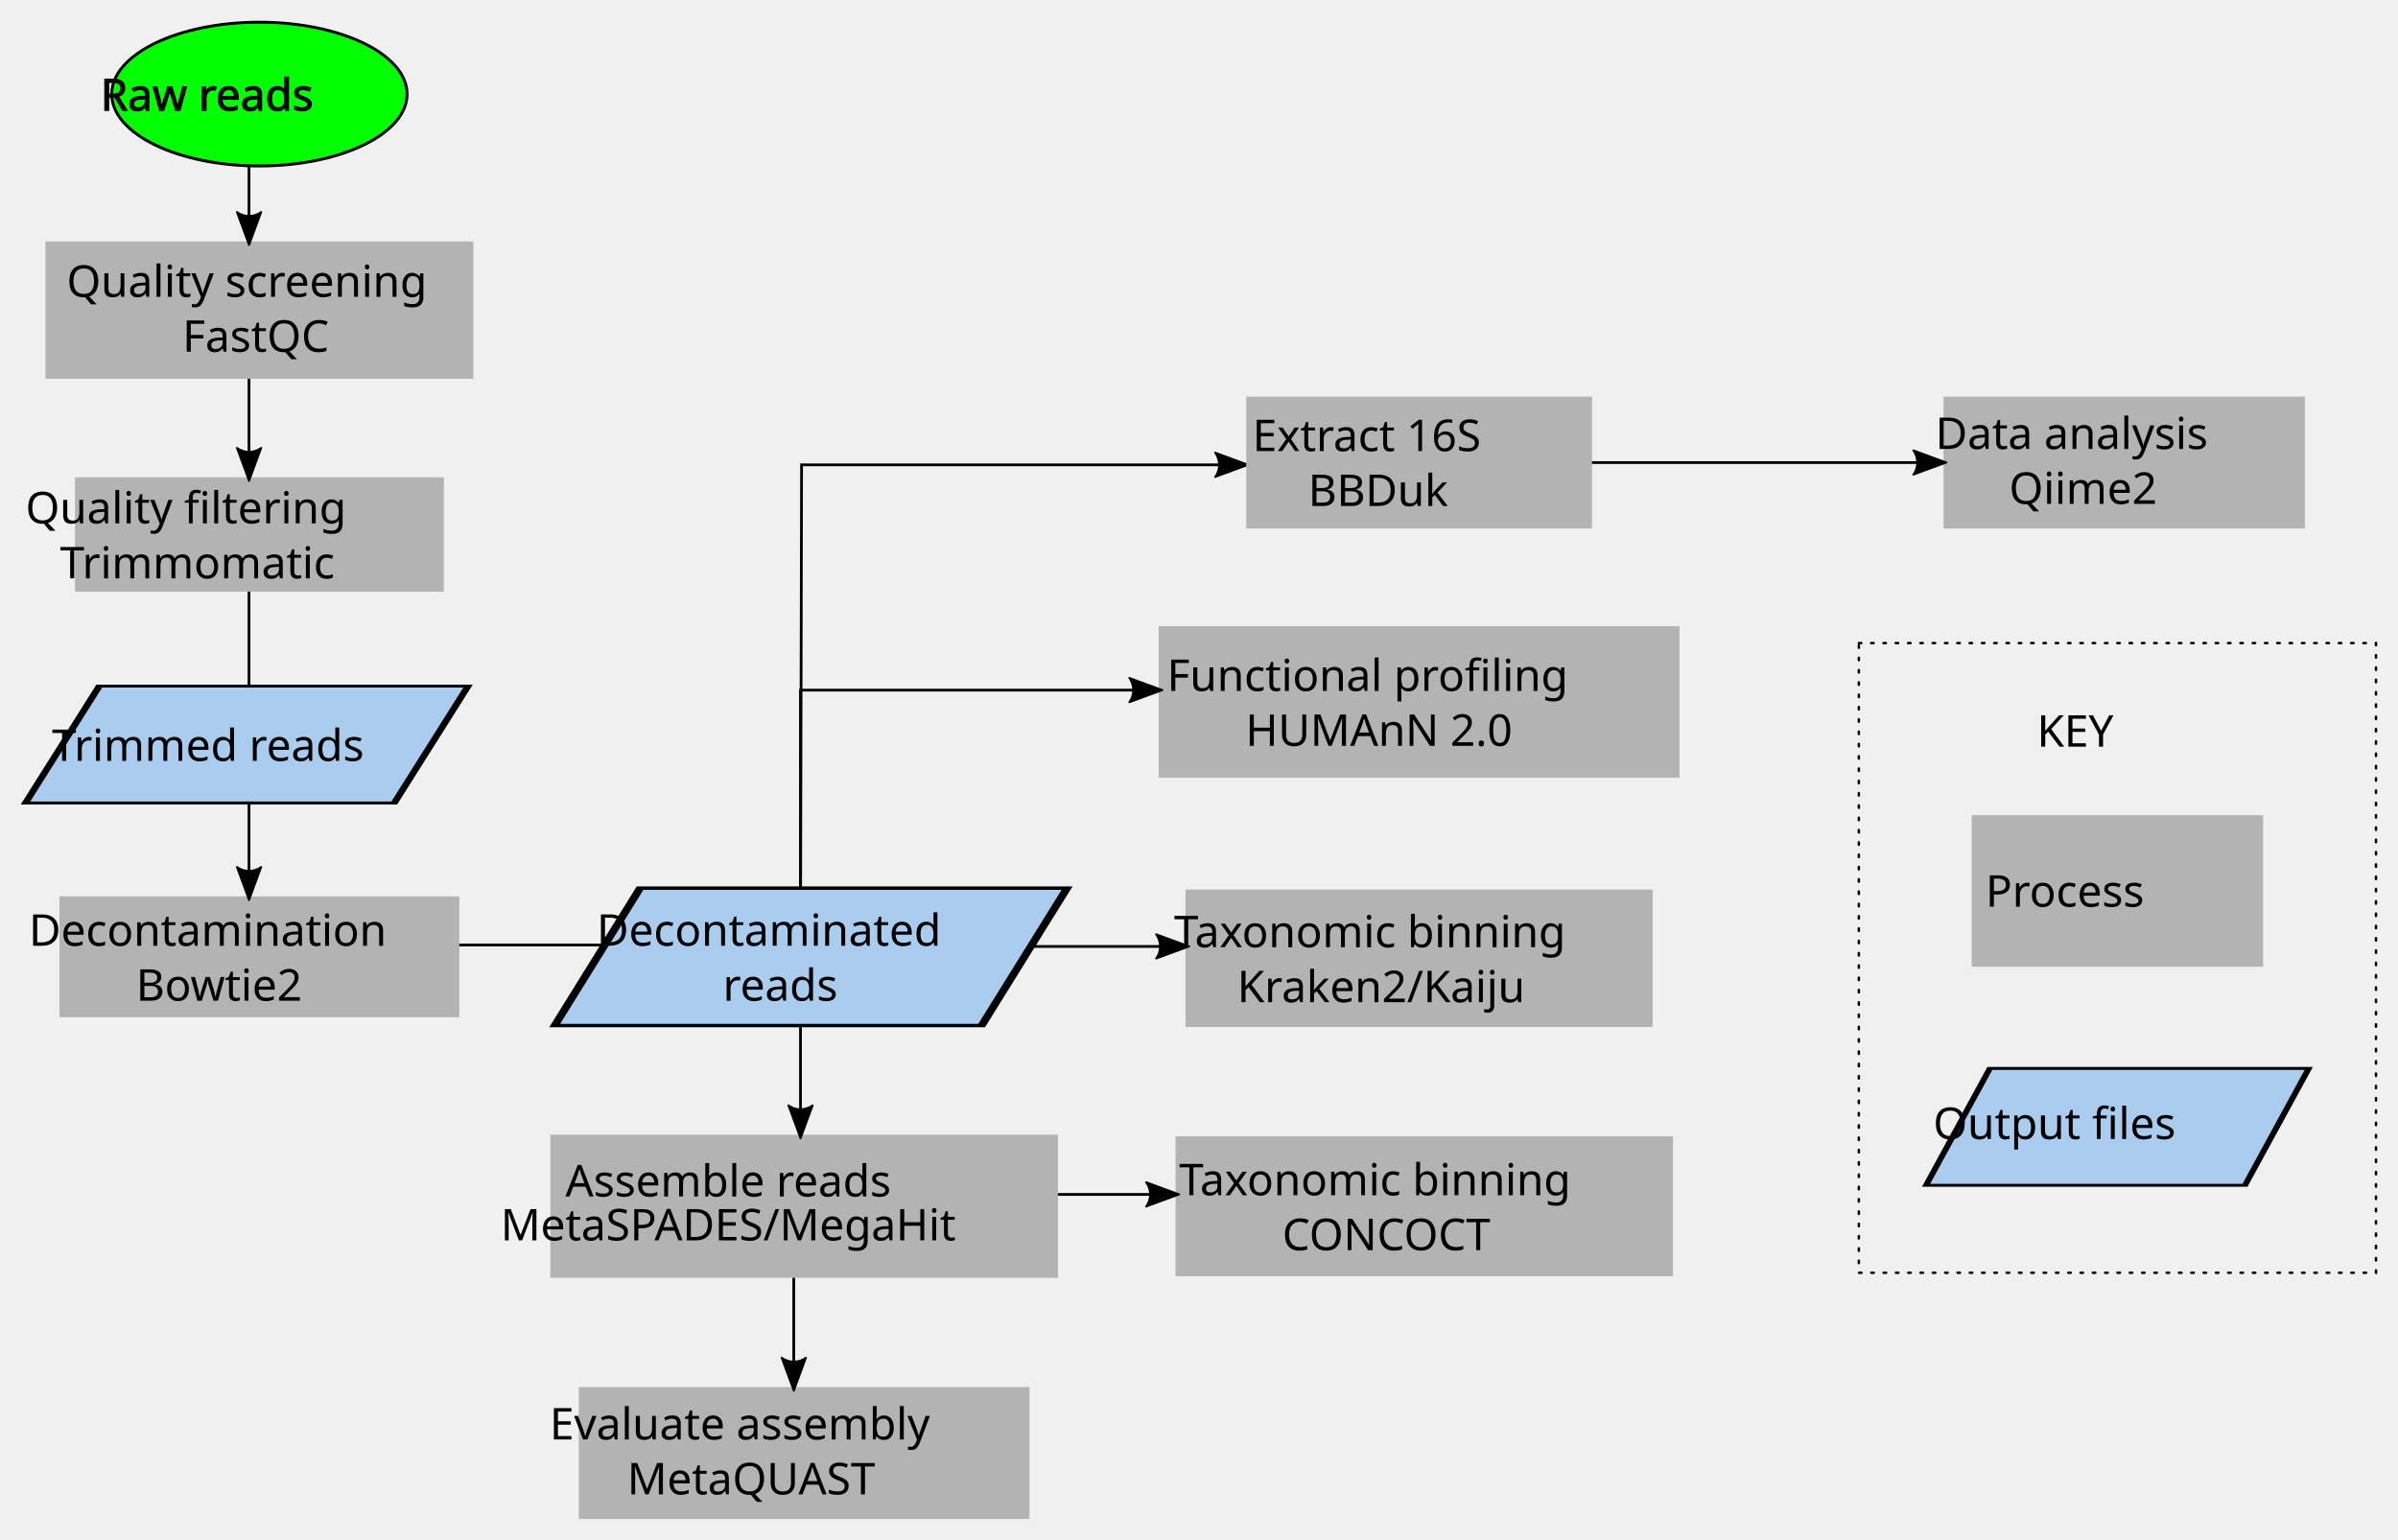
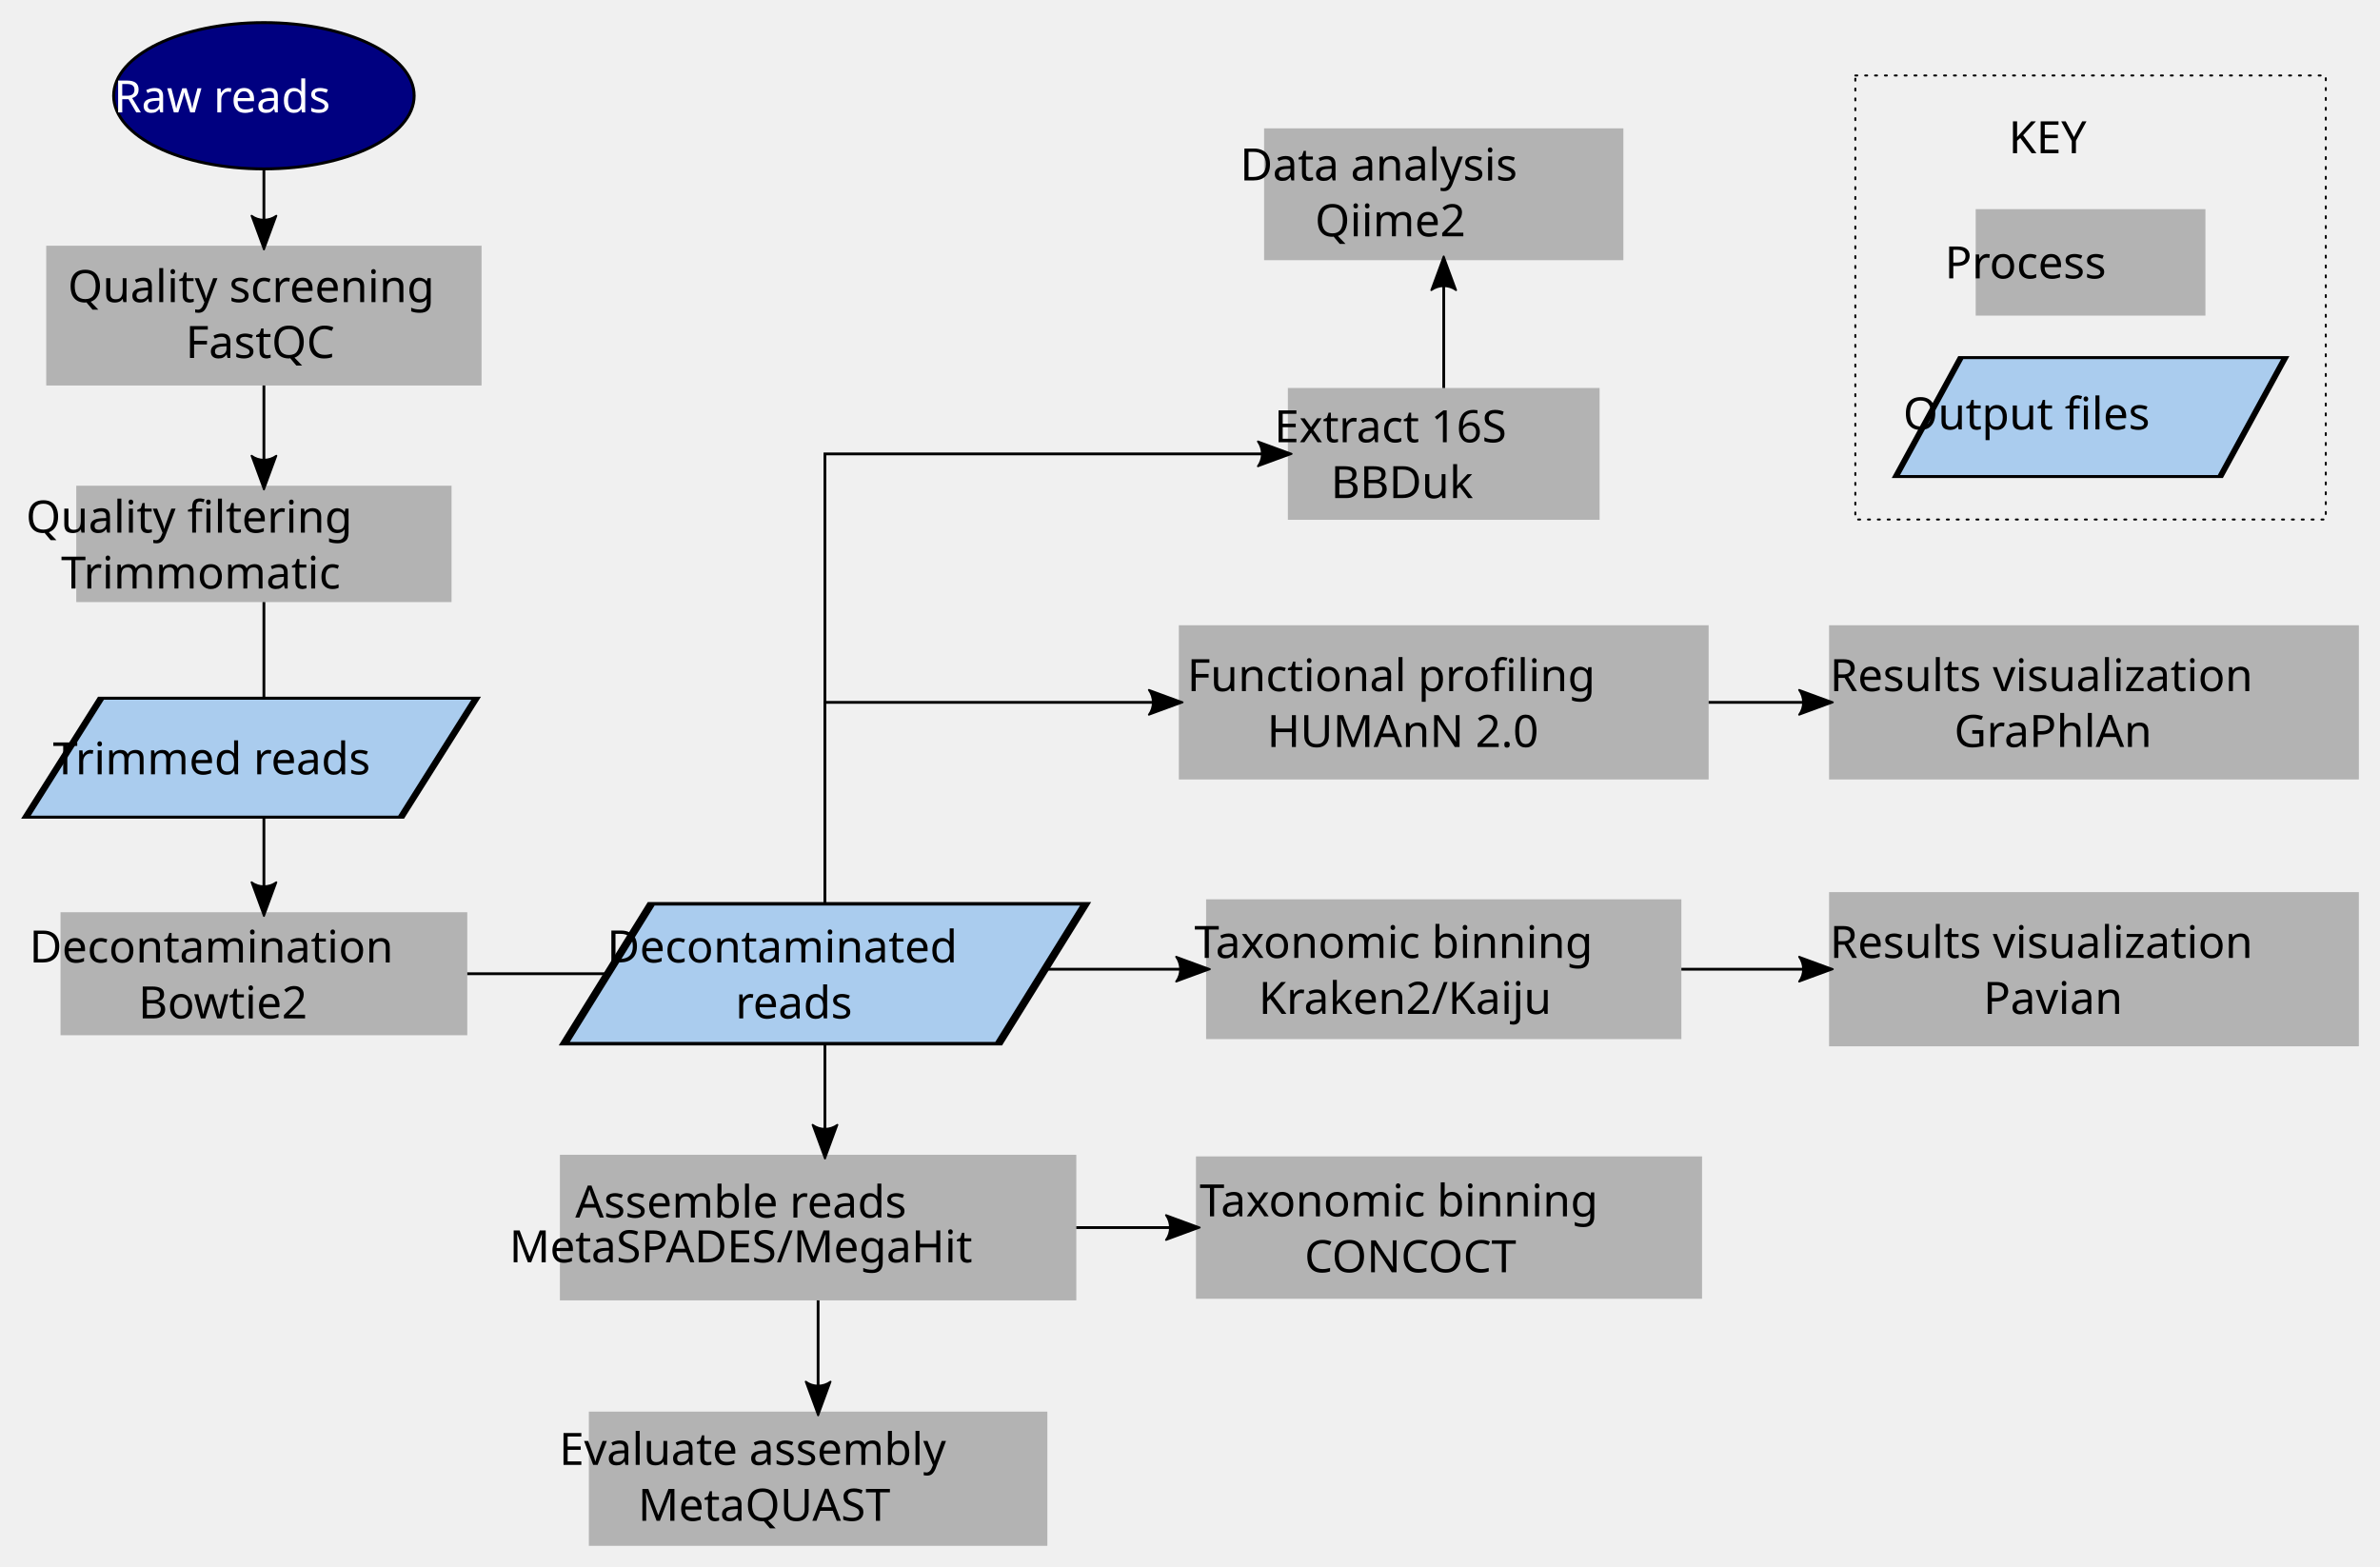
- <svg xmlns="http://www.w3.org/2000/svg" xmlns:xlink="http://www.w3.org/1999/xlink" width="230.884mm" height="148.295mm" viewBox="0 0 230.884 148.295" version="1.1" id="svg8">
+ <svg xmlns="http://www.w3.org/2000/svg" xmlns:xlink="http://www.w3.org/1999/xlink" width="225.243mm" height="148.295mm" viewBox="0 0 225.243 148.295" version="1.1" id="svg8">
  <defs id="defs2">
+     <marker style="overflow:visible" id="marker1193" refX="0" refY="0" orient="auto">
+       <path transform="matrix(-1.1,0,0,-1.1,-1.1,0)" d="M 8.719,4.034 -2.207,0.016 8.719,-4.002 c -1.745,2.372 -1.735,5.617 -6e-7,8.035 z" style="fill:#000000;fill-opacity:1;fill-rule:evenodd;stroke:#000000;stroke-width:0.625;stroke-linejoin:round;stroke-opacity:1" id="path1191" />
+     </marker>
+     <marker orient="auto" refY="0" refX="0" id="marker2127" style="overflow:visible">
+       <path id="path2125" style="fill:#000000;fill-opacity:1;fill-rule:evenodd;stroke:#000000;stroke-width:0.625;stroke-linejoin:round;stroke-opacity:1" d="M 8.719,4.034 -2.207,0.016 8.719,-4.002 c -1.745,2.372 -1.735,5.617 -6e-7,8.035 z" transform="matrix(-1.1,0,0,-1.1,-1.1,0)" />
+     </marker>
+     <marker style="overflow:visible" id="marker1750" refX="0" refY="0" orient="auto">
+       <path transform="matrix(-1.1,0,0,-1.1,-1.1,0)" d="M 8.719,4.034 -2.207,0.016 8.719,-4.002 c -1.745,2.372 -1.735,5.617 -6e-7,8.035 z" style="fill:#000000;fill-opacity:1;fill-rule:evenodd;stroke:#000000;stroke-width:0.625;stroke-linejoin:round;stroke-opacity:1" id="path1748" />
+     </marker>
    <marker orient="auto" refY="0" refX="0" id="marker1870" style="overflow:visible">
      <path id="path1868" style="fill:#000000;fill-opacity:1;fill-rule:evenodd;stroke:#000000;stroke-width:0.625;stroke-linejoin:round;stroke-opacity:1" d="M 8.719,4.034 -2.207,0.016 8.719,-4.002 c -1.745,2.372 -1.735,5.617 -6e-7,8.035 z" transform="matrix(-1.1,0,0,-1.1,-1.1,0)" />
-     </marker>
-     <marker style="overflow:visible" id="marker1408" refX="0" refY="0" orient="auto">
-       <path transform="matrix(-1.1,0,0,-1.1,-1.1,0)" d="M 8.719,4.034 -2.207,0.016 8.719,-4.002 c -1.745,2.372 -1.735,5.617 -6e-7,8.035 z" style="fill:#000000;fill-opacity:1;fill-rule:evenodd;stroke:#000000;stroke-width:0.625;stroke-linejoin:round;stroke-opacity:1" id="path1406" />
    </marker>
    <marker orient="auto" refY="0" refX="0" id="marker10839" style="overflow:visible">
      <path id="path10837" style="fill:#000000;fill-opacity:1;fill-rule:evenodd;stroke:#000000;stroke-width:0.625;stroke-linejoin:round;stroke-opacity:1" d="M 8.719,4.034 -2.207,0.016 8.719,-4.002 c -1.745,2.372 -1.735,5.617 -6e-7,8.035 z" transform="matrix(-1.1,0,0,-1.1,-1.1,0)" />
    </marker>
    <marker style="overflow:visible" id="marker10695" refX="0" refY="0" orient="auto">
      <path transform="matrix(-1.1,0,0,-1.1,-1.1,0)" d="M 8.719,4.034 -2.207,0.016 8.719,-4.002 c -1.745,2.372 -1.735,5.617 -6e-7,8.035 z" style="fill:#000000;fill-opacity:1;fill-rule:evenodd;stroke:#000000;stroke-width:0.625;stroke-linejoin:round;stroke-opacity:1" id="path10693" />
    </marker>
    <marker orient="auto" refY="0" refX="0" id="marker10577" style="overflow:visible">
      <path id="path10575" style="fill:#000000;fill-opacity:1;fill-rule:evenodd;stroke:#000000;stroke-width:0.625;stroke-linejoin:round;stroke-opacity:1" d="M 8.719,4.034 -2.207,0.016 8.719,-4.002 c -1.745,2.372 -1.735,5.617 -6e-7,8.035 z" transform="matrix(-1.1,0,0,-1.1,-1.1,0)" />
    </marker>
    <marker style="overflow:visible" id="marker10465" refX="0" refY="0" orient="auto">
      <path transform="matrix(-1.1,0,0,-1.1,-1.1,0)" d="M 8.719,4.034 -2.207,0.016 8.719,-4.002 c -1.745,2.372 -1.735,5.617 -6e-7,8.035 z" style="fill:#000000;fill-opacity:1;fill-rule:evenodd;stroke:#000000;stroke-width:0.625;stroke-linejoin:round;stroke-opacity:1" id="path10463" />
    </marker>
    <marker orient="auto" refY="0" refX="0" id="marker10359" style="overflow:visible">
      <path id="path10357" style="fill:#000000;fill-opacity:1;fill-rule:evenodd;stroke:#000000;stroke-width:0.625;stroke-linejoin:round;stroke-opacity:1" d="M 8.719,4.034 -2.207,0.016 8.719,-4.002 c -1.745,2.372 -1.735,5.617 -6e-7,8.035 z" transform="matrix(-1.1,0,0,-1.1,-1.1,0)" />
    </marker>
    <marker style="overflow:visible" id="marker10259" refX="0" refY="0" orient="auto">
      <path transform="matrix(-1.1,0,0,-1.1,-1.1,0)" d="M 8.719,4.034 -2.207,0.016 8.719,-4.002 c -1.745,2.372 -1.735,5.617 -6e-7,8.035 z" style="fill:#000000;fill-opacity:1;fill-rule:evenodd;stroke:#000000;stroke-width:0.625;stroke-linejoin:round;stroke-opacity:1" id="path10257" />
    </marker>
    <marker orient="auto" refY="0" refX="0" id="marker10165" style="overflow:visible">
      <path id="path10163" style="fill:#000000;fill-opacity:1;fill-rule:evenodd;stroke:#000000;stroke-width:0.625;stroke-linejoin:round;stroke-opacity:1" d="M 8.719,4.034 -2.207,0.016 8.719,-4.002 c -1.745,2.372 -1.735,5.617 -6e-7,8.035 z" transform="matrix(-1.1,0,0,-1.1,-1.1,0)" />
    </marker>
    <marker style="overflow:visible" id="marker10071" refX="0" refY="0" orient="auto">
      <path transform="matrix(-1.1,0,0,-1.1,-1.1,0)" d="M 8.719,4.034 -2.207,0.016 8.719,-4.002 c -1.745,2.372 -1.735,5.617 -6e-7,8.035 z" style="fill:#000000;fill-opacity:1;fill-rule:evenodd;stroke:#000000;stroke-width:0.625;stroke-linejoin:round;stroke-opacity:1" id="path10069" />
    </marker>
    <marker orient="auto" refY="0" refX="0" id="marker9989" style="overflow:visible">
      <path id="path9987" style="fill:#000000;fill-opacity:1;fill-rule:evenodd;stroke:#000000;stroke-width:0.625;stroke-linejoin:round;stroke-opacity:1" d="M 8.719,4.034 -2.207,0.016 8.719,-4.002 c -1.745,2.372 -1.735,5.617 -6e-7,8.035 z" transform="matrix(-1.1,0,0,-1.1,-1.1,0)" />
    </marker>
    <marker style="overflow:visible" id="marker1319" refX="0" refY="0" orient="auto">
      <path transform="matrix(-1.1,0,0,-1.1,-1.1,0)" d="M 8.719,4.034 -2.207,0.016 8.719,-4.002 c -1.745,2.372 -1.735,5.617 -6e-7,8.035 z" style="fill:#000000;fill-opacity:1;fill-rule:evenodd;stroke:#000000;stroke-width:0.625;stroke-linejoin:round;stroke-opacity:1" id="path1317" />
    </marker>
    <marker orient="auto" refY="0" refX="0" id="marker6925" style="overflow:visible">
      <path id="path6923" style="fill:#000000;fill-opacity:1;fill-rule:evenodd;stroke:#000000;stroke-width:0.625;stroke-linejoin:round;stroke-opacity:1" d="M 8.719,4.034 -2.207,0.016 8.719,-4.002 c -1.745,2.372 -1.735,5.617 -6e-7,8.035 z" transform="matrix(-1.1,0,0,-1.1,-1.1,0)" />
    </marker>
    <marker orient="auto" refY="0" refX="0" id="Arrow2Mend" style="overflow:visible">
      <path id="path2288" style="fill:#000000;fill-opacity:1;fill-rule:evenodd;stroke:#000000;stroke-width:0.625;stroke-linejoin:round;stroke-opacity:1" d="M 8.719,4.034 -2.207,0.016 8.719,-4.002 c -1.745,2.372 -1.735,5.617 -6e-7,8.035 z" transform="scale(-0.6)" />
    </marker>
    <marker orient="auto" refY="0" refX="0" id="Arrow1Lend" style="overflow:visible">
      <path id="path2264" d="M 0,0 5,-5 -12.5,0 5,5 Z" style="fill:#000000;fill-opacity:1;fill-rule:evenodd;stroke:#000000;stroke-width:1pt;stroke-opacity:1" transform="matrix(-0.8,0,0,-0.8,-10,0)" />
    </marker>
    <marker orient="auto" refY="0" refX="0" id="Arrow2Mend-3" style="overflow:visible">
      <path id="path2288-6" style="fill:#000000;fill-opacity:1;fill-rule:evenodd;stroke:#000000;stroke-width:0.625;stroke-linejoin:round;stroke-opacity:1" d="M 8.719,4.034 -2.207,0.016 8.719,-4.002 c -1.745,2.372 -1.735,5.617 -6e-7,8.035 z" transform="scale(-0.6)" />
    </marker>
    <marker orient="auto" refY="0" refX="0" id="Arrow2Mend-3-5" style="overflow:visible">
      <path id="path2288-6-3" style="fill:#000000;fill-opacity:1;fill-rule:evenodd;stroke:#000000;stroke-width:0.625;stroke-linejoin:round;stroke-opacity:1" d="M 8.719,4.034 -2.207,0.016 8.719,-4.002 c -1.745,2.372 -1.735,5.617 -6e-7,8.035 z" transform="scale(-0.6)" />
    </marker>
    <marker orient="auto" refY="0" refX="0" id="Arrow2Mend-3-5-6" style="overflow:visible">
      <path id="path2288-6-3-2" style="fill:#000000;fill-opacity:1;fill-rule:evenodd;stroke:#000000;stroke-width:0.625;stroke-linejoin:round;stroke-opacity:1" d="M 8.719,4.034 -2.207,0.016 8.719,-4.002 c -1.745,2.372 -1.735,5.617 -6e-7,8.035 z" transform="scale(-0.6)" />
    </marker>
    <marker orient="auto" refY="0" refX="0" id="Arrow2Mend-3-5-6-3" style="overflow:visible">
      <path id="path2288-6-3-2-6" style="fill:#000000;fill-opacity:1;fill-rule:evenodd;stroke:#000000;stroke-width:0.625;stroke-linejoin:round;stroke-opacity:1" d="M 8.719,4.034 -2.207,0.016 8.719,-4.002 c -1.745,2.372 -1.735,5.617 -6e-7,8.035 z" transform="scale(-0.6)" />
    </marker>
    <marker orient="auto" refY="0" refX="0" id="Arrow2Mend-3-5-6-3-3" style="overflow:visible">
      <path id="path2288-6-3-2-6-6" style="fill:#000000;fill-opacity:1;fill-rule:evenodd;stroke:#000000;stroke-width:0.625;stroke-linejoin:round;stroke-opacity:1" d="M 8.719,4.034 -2.207,0.016 8.719,-4.002 c -1.745,2.372 -1.735,5.617 -6e-7,8.035 z" transform="scale(-0.6)" />
    </marker>
    <symbol id="Process">
      <rect x="15" y="35" width="120" height="80" style="stroke-width:2" id="rect3399" />
    </symbol>
    <symbol id="InputOutput">
      <path d="m 35,35 h 100 l -20,80 H 15 Z" style="stroke-width:2" id="path8054" />
    </symbol>
  </defs>
  <g id="layer1" transform="translate(-80.02457,-81.60997)">
    <g id="g5853" transform="translate(80.23625,80.09994)">
      <g transform="translate(-1.058333,-0.4356223)" id="g4036">
        <g id="g1105" transform="translate(1.322917,8.466666)">
          <rect y="39.447" x="6.741" height="11.012" width="35.517" id="rect38" style="fill:#b3b3b3;fill-opacity:1;stroke-width:0.102" />
          <text xml:space="preserve" style="font-style:normal;font-variant:normal;font-weight:normal;font-stretch:normal;font-size:4.233px;line-height:1.25;font-family:sans-serif;-inkscape-font-specification:'sans-serif, Normal';font-variant-ligatures:normal;font-variant-caps:normal;font-variant-numeric:normal;font-feature-settings:normal;text-align:center;letter-spacing:0px;word-spacing:0px;writing-mode:lr-tb;text-anchor:middle;fill:#000000;fill-opacity:1;stroke:none;stroke-width:0.088" x="24.573" y="43.885" id="text106">
            <tspan y="43.885" x="24.573" id="tspan1097">Quality filtering</tspan>
            <tspan y="49.177" x="24.573" id="tspan1099">Trimmomatic</tspan>
          </text>
        </g>
      </g>
    </g>
    <g id="g4044" transform="translate(80.62054,85.67551)">
      <g id="g5843">
        <rect style="fill:#b3b3b3;fill-opacity:1;stroke-width:0.216" id="rect1423" width="41.199" height="13.229" x="3.78" y="19.188" />
        <text id="text94" y="24.52" x="-18.078" style="font-style:normal;font-weight:normal;font-size:4.233px;line-height:1.25;font-family:sans-serif;text-align:start;letter-spacing:0px;word-spacing:0px;text-anchor:start;fill:#000000;fill-opacity:1;stroke:none;stroke-width:0.265" xml:space="preserve">
          <tspan style="text-align:start;text-anchor:start;stroke-width:0.265" id="tspan88" y="24.52" x="5.821">
            <tspan style="text-align:start;text-anchor:start;stroke-width:0.265" id="tspan84" y="24.52" x="5.821">Quality screening</tspan>
            <tspan style="text-align:start;text-anchor:start;stroke-width:0.265" id="tspan86" y="24.52" x="42.937" dx="0" />
          </tspan>
          <tspan style="text-align:start;text-anchor:start;stroke-width:0.265" id="tspan92" y="29.812" x="16.975">
            <tspan style="text-align:start;text-anchor:start;stroke-width:0.265" id="tspan90" y="29.812" x="16.975">FastQC</tspan>
          </tspan>
        </text>
      </g>
    </g>
    <g id="g5886" transform="translate(133.0254,97.38984)">
      <g transform="translate(-6.312202,9.638394)" id="g4343">
        <text transform="scale(1.218956,0.8203745)" id="text136" y="115.133" x="35.781" style="font-style:normal;font-weight:normal;font-size:3.473px;line-height:1.25;font-family:sans-serif;text-align:start;letter-spacing:0px;word-spacing:0px;text-anchor:start;fill:#000000;fill-opacity:1;stroke:none;stroke-width:0.217" xml:space="preserve">
          <tspan id="tspan93" style="text-align:start;text-anchor:start;stroke-width:0.217" y="118.206" x="35.781" />
          <tspan style="text-align:start;text-anchor:start;stroke-width:0.217" id="tspan134" y="122.547" x="35.781" />
        </text>
        <flowRoot style="font-style:normal;font-weight:normal;font-size:13.333px;line-height:1.25;font-family:sans-serif;letter-spacing:0px;word-spacing:0px;fill:#000000;fill-opacity:1;stroke:none" id="flowRoot98" xml:space="preserve">
          <flowRegion style="font-size:13.333px" id="flowRegion100">
            <rect style="font-size:13.333px" y="378.948" x="2.571" height="63.571" width="170.714" id="rect102" />
          </flowRegion>
          <flowPara id="flowPara104" />
        </flowRoot>
        <flowRoot style="font-style:normal;font-weight:normal;font-size:13.333px;line-height:1.25;font-family:sans-serif;letter-spacing:0px;word-spacing:0px;fill:#000000;fill-opacity:1;stroke:none" id="flowRoot106" xml:space="preserve">
          <flowRegion style="font-size:13.333px" id="flowRegion108">
            <rect style="font-size:13.333px" y="378.948" x="2.571" height="63.571" width="170.714" id="rect110" />
          </flowRegion>
          <flowPara id="flowPara112" />
        </flowRoot>
        <g id="g134">
          <rect y="83.871" x="6.3" height="13.777" width="48.872" id="rect4322" style="fill:#b3b3b3;fill-opacity:1;stroke-width:0.373;stroke-miterlimit:4;stroke-dasharray:none;stroke-dashoffset:0" />
          <text xml:space="preserve" style="font-style:normal;font-variant:normal;font-weight:normal;font-stretch:normal;font-size:4.233px;line-height:0.5;font-family:sans-serif;-inkscape-font-specification:'sans-serif, Normal';font-variant-ligatures:normal;font-variant-caps:normal;font-variant-numeric:normal;font-feature-settings:normal;text-align:center;letter-spacing:0px;word-spacing:0px;writing-mode:lr-tb;text-anchor:middle;fill:#000000;fill-opacity:1;stroke:none;stroke-width:0.265" x="30.58" y="89.811" id="text162">
            <tspan y="89.811" x="30.58" id="tspan117">Assemble reads</tspan>
            <tspan y="91.928" x="30.58" id="tspan119" />
            <tspan y="94.044" x="30.58" id="tspan121">MetaSPADES/MegaHit</tspan>
            <tspan y="96.161" x="30.58" id="tspan123" />
            <tspan y="98.278" x="30.58" id="tspan125" />
          </text>
        </g>
      </g>
    </g>
    <flowRoot xml:space="preserve" id="flowRoot56" style="font-style:normal;font-weight:normal;font-size:40px;line-height:1.25;font-family:sans-serif;letter-spacing:0px;word-spacing:0px;fill:#000000;fill-opacity:1;stroke:none" transform="scale(0.2645833)">
      <flowRegion id="flowRegion58">
        <rect id="rect60" width="186.676" height="42.426" x="268.701" y="212.473" />
      </flowRegion>
      <flowPara id="flowPara62">deBLUR</flowPara>
    </flowRoot>
    <flowRoot xml:space="preserve" id="flowRoot7115" style="font-style:normal;font-variant:normal;font-weight:normal;font-stretch:normal;font-size:13.333px;line-height:1.25;font-family:sans-serif;-inkscape-font-specification:'sans-serif, Normal';font-variant-ligatures:normal;font-variant-caps:normal;font-variant-numeric:normal;font-feature-settings:normal;text-align:center;letter-spacing:0px;word-spacing:0px;writing-mode:lr-tb;text-anchor:middle;fill:#000000;fill-opacity:1;stroke:none" transform="scale(0.2645833)">
      <flowRegion id="flowRegion7117" style="font-style:normal;font-variant:normal;font-weight:normal;font-stretch:normal;font-size:13.333px;font-family:sans-serif;-inkscape-font-specification:'sans-serif, Normal';font-variant-ligatures:normal;font-variant-caps:normal;font-variant-numeric:normal;font-feature-settings:normal;text-align:center;writing-mode:lr-tb;text-anchor:middle">
        <rect id="rect7119" width="217" height="62" x="304" y="489.52" style="font-style:normal;font-variant:normal;font-weight:normal;font-stretch:normal;font-size:13.333px;font-family:sans-serif;-inkscape-font-specification:'sans-serif, Normal';font-variant-ligatures:normal;font-variant-caps:normal;font-variant-numeric:normal;font-feature-settings:normal;text-align:center;writing-mode:lr-tb;text-anchor:middle" />
      </flowRegion>
      <flowPara id="flowPara7123" />
    </flowRoot>
    <g id="g7149" transform="translate(84.95319,75.63208)">
      <g id="g1520" transform="translate(1.058333,10.84792)">
        <rect style="fill:#b3b3b3;fill-opacity:1;stroke-width:0.283;stroke-linecap:round;stroke-linejoin:round;stroke-miterlimit:4;stroke-dasharray:none;stroke-dashoffset:0;paint-order:normal" id="rect7143" width="43.392" height="12.7" x="49.742" y="128.725" />
        <text xml:space="preserve" style="font-style:normal;font-variant:normal;font-weight:normal;font-stretch:normal;font-size:4.233px;line-height:1.25;font-family:sans-serif;-inkscape-font-specification:'sans-serif, Normal';font-variant-ligatures:normal;font-variant-caps:normal;font-variant-numeric:normal;font-feature-settings:normal;text-align:center;letter-spacing:0px;word-spacing:0px;writing-mode:lr-tb;text-anchor:middle;fill:#000000;fill-opacity:1;stroke:none;stroke-width:0.265" x="71.293" y="133.764" id="text7139">
          <tspan id="tspan7137" x="71.293" y="133.764" style="font-style:normal;font-variant:normal;font-weight:normal;font-stretch:normal;font-size:4.233px;font-family:sans-serif;-inkscape-font-specification:'sans-serif, Normal';font-variant-ligatures:normal;font-variant-caps:normal;font-variant-numeric:normal;font-feature-settings:normal;text-align:center;writing-mode:lr-tb;text-anchor:middle;stroke-width:0.265">Evaluate assembly</tspan>
          <tspan x="71.293" y="139.056" style="font-style:normal;font-variant:normal;font-weight:normal;font-stretch:normal;font-size:4.233px;font-family:sans-serif;-inkscape-font-specification:'sans-serif, Normal';font-variant-ligatures:normal;font-variant-caps:normal;font-variant-numeric:normal;font-feature-settings:normal;text-align:center;writing-mode:lr-tb;text-anchor:middle;stroke-width:0.265" id="tspan7141">MetaQUAST</tspan>
        </text>
      </g>
    </g>
    <g transform="translate(0.1322902,111.5816)" id="g140">
      <rect y="56.361" x="85.619" height="11.642" width="38.497" id="rect68" style="fill:#b3b3b3;fill-opacity:1;stroke-width:0.251;stroke-linecap:round;stroke-linejoin:round;stroke-miterlimit:4;stroke-dasharray:none;stroke-dashoffset:0;paint-order:normal" />
      <text id="text7255" y="61.115" x="104.842" style="font-style:normal;font-variant:normal;font-weight:normal;font-stretch:normal;font-size:4.233px;line-height:1.25;font-family:sans-serif;-inkscape-font-specification:'sans-serif, Normal';font-variant-ligatures:normal;font-variant-caps:normal;font-variant-numeric:normal;font-feature-settings:normal;text-align:center;letter-spacing:0px;word-spacing:0px;writing-mode:lr-tb;text-anchor:middle;fill:#000000;fill-opacity:1;stroke:none;stroke-width:0.265" xml:space="preserve">
        <tspan style="font-style:normal;font-variant:normal;font-weight:normal;font-stretch:normal;font-size:4.233px;font-family:sans-serif;-inkscape-font-specification:'sans-serif, Normal';font-variant-ligatures:normal;font-variant-caps:normal;font-variant-numeric:normal;font-feature-settings:normal;text-align:center;writing-mode:lr-tb;text-anchor:middle;stroke-width:0.265" y="61.115" x="104.842" id="tspan7253">Decontamination</tspan>
        <tspan id="tspan7257" style="font-style:normal;font-variant:normal;font-weight:normal;font-stretch:normal;font-size:4.233px;font-family:sans-serif;-inkscape-font-specification:'sans-serif, Normal';font-variant-ligatures:normal;font-variant-caps:normal;font-variant-numeric:normal;font-feature-settings:normal;text-align:center;writing-mode:lr-tb;text-anchor:middle;stroke-width:0.265" y="66.406" x="104.842">Bowtie2</tspan>
      </text>
    </g>
    <g id="g1185" transform="translate(37.92701,-1.330708)">
      <rect style="fill:#b3b3b3;fill-opacity:1;stroke-width:1;stroke-linecap:round;stroke-linejoin:miter;stroke-miterlimit:4;stroke-dasharray:none;stroke-dashoffset:0;paint-order:normal" id="rect126" width="47.895" height="13.47" x="155.284" y="192.383" />
      <text id="text1175" y="198.051" x="179.429" style="font-style:normal;font-variant:normal;font-weight:normal;font-stretch:normal;font-size:4.233px;line-height:1.25;font-family:sans-serif;-inkscape-font-specification:'sans-serif, Normal';font-variant-ligatures:normal;font-variant-caps:normal;font-variant-numeric:normal;font-feature-settings:normal;text-align:center;letter-spacing:0px;word-spacing:0px;writing-mode:lr-tb;text-anchor:middle;fill:#000000;fill-opacity:1;stroke:none;stroke-width:0.265" xml:space="preserve">
        <tspan y="198.051" x="179.429" id="tspan1177">Taxonomic binning</tspan>
        <tspan y="203.343" x="179.429" id="tspan1179">CONCOCT</tspan>
      </text>
    </g>
-     <g id="g9814" transform="translate(46.78802,13.30121)">
+     <g id="g9814" transform="translate(46.78802,12.16478)">
      <rect y="128.62" x="144.802" height="14.593" width="50.14" id="rect1016" style="fill:#b3b3b3;fill-opacity:1;stroke-width:0.249;stroke-linecap:round;stroke-linejoin:miter;stroke-miterlimit:4;stroke-dasharray:none;stroke-dashoffset:0;paint-order:normal" />
      <text id="text1040" y="134.849" x="169.856" style="font-style:normal;font-variant:normal;font-weight:normal;font-stretch:normal;font-size:4.233px;line-height:1.25;font-family:sans-serif;-inkscape-font-specification:'sans-serif, Normal';font-variant-ligatures:normal;font-variant-caps:normal;font-variant-numeric:normal;font-feature-settings:normal;text-align:center;letter-spacing:0px;word-spacing:0px;writing-mode:lr-tb;text-anchor:middle;fill:#000000;fill-opacity:1;stroke:none;stroke-width:0.265" xml:space="preserve">
        <tspan y="134.849" x="169.856" id="tspan1042">Functional profiling</tspan>
        <tspan y="140.141" x="169.856" id="tspan1044">HUMAnN 2.0</tspan>
      </text>
    </g>
-     <path style="fill:none;fill-rule:evenodd;stroke:#000000;stroke-width:0.265px;stroke-linecap:butt;stroke-linejoin:miter;stroke-opacity:1;marker-end:url(#marker9989)" d="m 104,118.092 0,9.486" id="path9238" />
-     <path style="fill:none;fill-rule:evenodd;stroke:#000000;stroke-width:0.265px;stroke-linecap:butt;stroke-linejoin:miter;stroke-opacity:1;marker-end:url(#marker10695)" d="m 156.449,204.676 v 10.529" id="path9456" />
-     <path style="fill:none;fill-rule:evenodd;stroke:#000000;stroke-width:0.265px;stroke-linecap:butt;stroke-linejoin:miter;stroke-opacity:1;marker-end:url(#marker10839)" d="m 181.885,196.648 11.325,0" id="path9720" />
-     <path style="fill:none;fill-rule:evenodd;stroke:#000000;stroke-width:0.265px;stroke-linecap:butt;stroke-linejoin:miter;stroke-opacity:1;marker-end:url(#marker1319)" d="m 104,91.214 h 0 v 13.649" id="path9818" />
-     <g id="g1260">
-       <ellipse ry="6.922" rx="14.219" cy="90.672" cx="105" id="path1301" style="fill:#00ff00;fill-opacity:1;stroke:#000000;stroke-width:0.28;stroke-linecap:round;stroke-linejoin:miter;stroke-miterlimit:4;stroke-dasharray:none;stroke-dashoffset:0;stroke-opacity:1;paint-order:normal" />
-       <g transform="translate(105.6993,87.66222)" id="g4049" style="stroke:#000000;stroke-opacity:1">
-         <text xml:space="preserve" style="font-style:normal;font-variant:normal;font-weight:normal;font-stretch:normal;font-size:4.233px;line-height:1.25;font-family:sans-serif;-inkscape-font-specification:'sans-serif, Normal';font-variant-ligatures:normal;font-variant-caps:normal;font-variant-numeric:normal;font-feature-settings:normal;text-align:center;letter-spacing:0px;word-spacing:0px;writing-mode:lr-tb;text-anchor:middle;fill:#000000;fill-opacity:1;stroke:#000000;stroke-width:0.088;stroke-opacity:1" x="-0.803" y="4.588" id="text14">
-           <tspan y="4.588" x="-0.803" id="tspan1215">Raw reads</tspan>
-         </text>
-       </g>
-     </g>
-     <path style="fill:none;fill-rule:evenodd;stroke:#000000;stroke-width:0.265px;stroke-linecap:butt;stroke-linejoin:miter;stroke-opacity:1;marker-end:url(#marker10071)" d="m 104,138.59 0,13.588 h -1.216" id="path9833" />
-     <path style="fill:none;fill-rule:evenodd;stroke:#000000;stroke-width:0.265px;stroke-linecap:butt;stroke-linejoin:miter;stroke-opacity:1;marker-end:url(#marker10165)" d="M 102.784,152.177 H 104 v 15.766" id="path9835" />
+     <path style="fill:none;fill-rule:evenodd;stroke:#000000;stroke-width:0.265px;stroke-linecap:butt;stroke-linejoin:miter;stroke-opacity:1;marker-end:url(#marker9989)" d="M 105,118.092 V 127.578" id="path9238" />
+     <path style="fill:none;fill-rule:evenodd;stroke:#000000;stroke-width:0.265px;stroke-linecap:butt;stroke-linejoin:miter;stroke-opacity:1;marker-end:url(#marker10695)" d="m 157.449,204.676 v 10.529" id="path9456" />
+     <path style="fill:none;fill-rule:evenodd;stroke:#000000;stroke-width:0.265px;stroke-linecap:butt;stroke-linejoin:miter;stroke-opacity:1;marker-end:url(#marker10839)" d="m 181.885,197.788 h 11.325" id="path9720" />
+     <path style="fill:none;fill-rule:evenodd;stroke:#000000;stroke-width:0.265px;stroke-linecap:butt;stroke-linejoin:miter;stroke-opacity:1;marker-end:url(#marker1319)" d="m 104,91.214 h 1 v 13.649" id="path9818" />
+     <ellipse style="fill:#000080;fill-opacity:1;stroke:#000000;stroke-width:0.28;stroke-linecap:round;stroke-linejoin:miter;stroke-miterlimit:4;stroke-dasharray:none;stroke-dashoffset:0;stroke-opacity:1;paint-order:normal" id="path1301" cx="105" cy="90.672" rx="14.219" ry="6.922" />
+     <g style="fill:#ffffff;stroke:none;stroke-opacity:1" id="g4049" transform="translate(105.6993,87.66222)">
+       <text id="text14" y="4.588" x="-0.803" style="font-style:normal;font-variant:normal;font-weight:normal;font-stretch:normal;font-size:4.233px;line-height:1.25;font-family:sans-serif;-inkscape-font-specification:'sans-serif, Normal';font-variant-ligatures:normal;font-variant-caps:normal;font-variant-numeric:normal;font-feature-settings:normal;text-align:center;letter-spacing:0px;word-spacing:0px;writing-mode:lr-tb;text-anchor:middle;fill:#ffffff;fill-opacity:1;stroke:none;stroke-width:0.088;stroke-opacity:1" xml:space="preserve">
+         <tspan id="tspan1215" x="-0.803" y="4.588">Raw reads</tspan>
+       </text>
+     </g>
+     <path style="fill:none;fill-rule:evenodd;stroke:#000000;stroke-width:0.265px;stroke-linecap:butt;stroke-linejoin:miter;stroke-opacity:1;marker-end:url(#marker10071)" d="m 105,138.59 v 14.728 h -1.216" id="path9833" />
+     <path style="fill:none;fill-rule:evenodd;stroke:#000000;stroke-width:0.265px;stroke-linecap:butt;stroke-linejoin:miter;stroke-opacity:1;marker-end:url(#marker10165)" d="M 103.784,153.317 H 105 v 14.626" id="path9835" />
    <g id="g9825" transform="translate(79.63828,43.40749)">
      <use height="100%" width="100%" y="0" x="0" transform="matrix(0.3550818,0,0,0.140726,-2.485157,99.35556)" xlink:href="#InputOutput" style="fill:#aaccee;stroke:#000000" id="use8862" />
      <text id="text1040-3" y="111.488" x="24.257" style="font-style:normal;font-variant:normal;font-weight:normal;font-stretch:normal;font-size:4.233px;line-height:1.25;font-family:sans-serif;-inkscape-font-specification:'sans-serif, Normal';font-variant-ligatures:normal;font-variant-caps:normal;font-variant-numeric:normal;font-feature-settings:normal;text-align:center;letter-spacing:0px;word-spacing:0px;writing-mode:lr-tb;text-anchor:middle;fill:#000000;fill-opacity:1;stroke:none;stroke-width:0.265" xml:space="preserve">
        <tspan y="111.488" x="24.257" id="tspan1044-7" style="stroke-width:0.265">Trimmed reads</tspan>
      </text>
    </g>
-     <g id="g136" transform="translate(35.94955,25.33535)">
+     <g id="g136" transform="translate(35.94955,24.76714)">
      <rect y="141.954" x="158.221" height="13.229" width="44.979" id="rect1726" style="fill:#b3b3b3;fill-opacity:1;stroke-width:0.207;stroke-linecap:round;stroke-linejoin:miter;stroke-miterlimit:4;stroke-dasharray:none;stroke-dashoffset:0;paint-order:normal" />
      <text xml:space="preserve" style="font-style:normal;font-variant:normal;font-weight:normal;font-stretch:normal;font-size:4.233px;line-height:1.25;font-family:sans-serif;-inkscape-font-specification:'sans-serif, Normal';font-variant-ligatures:normal;font-variant-caps:normal;font-variant-numeric:normal;font-feature-settings:normal;text-align:center;letter-spacing:0px;word-spacing:0px;writing-mode:lr-tb;text-anchor:middle;fill:#000000;fill-opacity:1;stroke:none;stroke-width:0.265" x="180.909" y="147.501" id="text126">
        <tspan id="tspan128" x="180.909" y="147.501">Taxonomic binning</tspan>
        <tspan id="tspan130" x="180.909" y="152.793">Kraken2/Kaiju</tspan>
      </text>
    </g>
-     <path style="fill:none;fill-rule:evenodd;stroke:#000000;stroke-width:0.265px;stroke-linecap:butt;stroke-linejoin:miter;stroke-opacity:1;marker-end:url(#marker10259)" d="m 124.248,172.624 h 32.848 v 0" id="path9883" />
-     <path style="fill:none;fill-rule:evenodd;stroke:#000000;stroke-width:0.265px;stroke-linecap:butt;stroke-linejoin:miter;stroke-opacity:1;marker-end:url(#marker10359)" d="m 157.097,172.624 v -24.546 h 34.493" id="path9887" />
-     <path style="fill:none;fill-rule:evenodd;stroke:#000000;stroke-width:0.265px;stroke-linecap:butt;stroke-linejoin:miter;stroke-opacity:1;marker-end:url(#marker10465)" d="m 157.097,172.624 v 0.14 h 37.073" id="path9889" />
-     <path style="fill:none;fill-rule:evenodd;stroke:#000000;stroke-width:0.265px;stroke-linecap:butt;stroke-linejoin:miter;stroke-opacity:1;marker-end:url(#marker10577)" d="m 157.097,172.624 v 18.275" id="path9891" />
-     <g id="g9967" transform="translate(263.525,-53.0158)">
-       <g transform="matrix(0.8016651,0,0,1,3.393772,105.469)" id="g7149-7">
-         <g transform="translate(1.058333,10.84792)" id="g1520-9">
-           <rect y="56.509" x="-0.772" height="12.7" width="43.392" id="rect7143-20" style="fill:#b3b3b3;fill-opacity:1;stroke-width:0.283;stroke-linecap:round;stroke-linejoin:round;stroke-miterlimit:4;stroke-dasharray:none;stroke-dashoffset:0;paint-order:normal" />
-         </g>
-       </g>
-       <text id="text1040-3-5" y="177.865" x="20.913" style="font-style:normal;font-variant:normal;font-weight:normal;font-stretch:normal;font-size:4.233px;line-height:1.25;font-family:sans-serif;-inkscape-font-specification:'sans-serif, Normal';font-variant-ligatures:normal;font-variant-caps:normal;font-variant-numeric:normal;font-feature-settings:normal;text-align:center;letter-spacing:0px;word-spacing:0px;writing-mode:lr-tb;text-anchor:middle;fill:#000000;fill-opacity:1;stroke:none;stroke-width:0.265" xml:space="preserve">
-         <tspan y="177.865" x="20.913" id="tspan1042-6-3" style="stroke-width:0.265">Data analysis</tspan>
-         <tspan y="183.157" x="20.913" id="tspan1044-7-5" style="stroke-width:0.265">Qiime2</tspan>
-       </text>
-     </g>
-     <g id="g1274" transform="translate(-7.857724,0.3741773)">
-       <rect style="fill:none;fill-opacity:1;stroke:#000000;stroke-width:0.237;stroke-linecap:round;stroke-linejoin:miter;stroke-miterlimit:4;stroke-dasharray:0.237, 0.948;stroke-dashoffset:0;stroke-opacity:1;paint-order:normal" id="rect1073" width="49.793" height="60.644" x="266.854" y="143.172" />
-       <text id="text1040-7" y="153.151" x="291.54" style="font-style:normal;font-variant:normal;font-weight:normal;font-stretch:normal;font-size:4.233px;line-height:1.25;font-family:sans-serif;-inkscape-font-specification:'sans-serif, Normal';font-variant-ligatures:normal;font-variant-caps:normal;font-variant-numeric:normal;font-feature-settings:normal;text-align:center;letter-spacing:0px;word-spacing:0px;writing-mode:lr-tb;text-anchor:middle;fill:#000000;fill-opacity:1;stroke:none;stroke-width:0.265" xml:space="preserve">
-         <tspan id="tspan1126" y="153.151" x="291.54">KEY</tspan>
-       </text>
-       <g transform="translate(1.496709,-5.854246)" id="g1244">
-         <rect style="fill:#b3b3b3;fill-opacity:1;stroke-width:0.186;stroke-linecap:round;stroke-linejoin:miter;stroke-miterlimit:4;stroke-dasharray:none;stroke-dashoffset:0;paint-order:normal" id="rect1016-0" width="28.063" height="14.593" x="276.223" y="165.604" />
-         <text xml:space="preserve" style="font-style:normal;font-variant:normal;font-weight:normal;font-stretch:normal;font-size:4.233px;line-height:1.25;font-family:sans-serif;-inkscape-font-specification:'sans-serif, Normal';font-variant-ligatures:normal;font-variant-caps:normal;font-variant-numeric:normal;font-feature-settings:normal;text-align:center;letter-spacing:0px;word-spacing:0px;writing-mode:lr-tb;text-anchor:middle;fill:#000000;fill-opacity:1;stroke:none;stroke-width:0.265" x="290.151" y="174.414" id="text1040-7-2">
-           <tspan style="stroke-width:0.265" x="290.151" y="174.414" id="tspan1126-9">Process</tspan>
-         </text>
-       </g>
-       <g transform="translate(0.9083116)" id="g1208">
+     <path style="fill:none;fill-rule:evenodd;stroke:#000000;stroke-width:0.265px;stroke-linecap:butt;stroke-linejoin:miter;stroke-opacity:1;marker-end:url(#marker10259)" d="m 124.248,173.764 h 33.848 v 0" id="path9883" />
+     <path style="fill:none;fill-rule:evenodd;stroke:#000000;stroke-width:0.265px;stroke-linecap:butt;stroke-linejoin:miter;stroke-opacity:1;marker-end:url(#marker10359)" d="m 158.097,173.764 v -25.683 h 33.493" id="path9887" />
+     <path style="fill:none;fill-rule:evenodd;stroke:#000000;stroke-width:0.265px;stroke-linecap:butt;stroke-linejoin:miter;stroke-opacity:1;marker-end:url(#marker10465)" d="m 158.097,173.764 v -0.428 h 36.073" id="path9889" />
+     <path style="fill:none;fill-rule:evenodd;stroke:#000000;stroke-width:0.265px;stroke-linecap:butt;stroke-linejoin:miter;stroke-opacity:1;marker-end:url(#marker10577)" d="m 158.097,173.764 v 17.135" id="path9891" />
+     <g id="g1144" transform="translate(-3.175,2.116667)">
+       <rect style="fill:none;fill-opacity:1;stroke:#000000;stroke-width:0.187;stroke-linecap:round;stroke-linejoin:miter;stroke-miterlimit:4;stroke-dasharray:0.187, 0.746;stroke-dashoffset:0;stroke-opacity:1;paint-order:normal" id="rect1073" width="44.524" height="42.024" x="258.788" y="86.636" />
+       <text id="text1040-7" y="93.992" x="280.839" style="font-style:normal;font-variant:normal;font-weight:normal;font-stretch:normal;font-size:4.233px;line-height:1.25;font-family:sans-serif;-inkscape-font-specification:'sans-serif, Normal';font-variant-ligatures:normal;font-variant-caps:normal;font-variant-numeric:normal;font-feature-settings:normal;text-align:center;letter-spacing:0px;word-spacing:0px;writing-mode:lr-tb;text-anchor:middle;fill:#000000;fill-opacity:1;stroke:none;stroke-width:0.265" xml:space="preserve">
+         <tspan id="tspan1126" y="93.992" x="280.839">KEY</tspan>
+       </text>
+       <g transform="translate(-8.752654,-68.42584)" id="g1244">
+         <g id="g1129">
+           <rect y="167.712" x="278.932" height="10.077" width="21.741" id="rect1016-0" style="fill:#b3b3b3;fill-opacity:1;stroke-width:0.136;stroke-linecap:round;stroke-linejoin:miter;stroke-miterlimit:4;stroke-dasharray:none;stroke-dashoffset:0;paint-order:normal" />
+           <text id="text1040-7-2" y="174.263" x="289.699" style="font-style:normal;font-variant:normal;font-weight:normal;font-stretch:normal;font-size:4.233px;line-height:1.25;font-family:sans-serif;-inkscape-font-specification:'sans-serif, Normal';font-variant-ligatures:normal;font-variant-caps:normal;font-variant-numeric:normal;font-feature-settings:normal;text-align:center;letter-spacing:0px;word-spacing:0px;writing-mode:lr-tb;text-anchor:middle;fill:#000000;fill-opacity:1;stroke:none;stroke-width:0.265" xml:space="preserve">
+             <tspan id="tspan1126-9" y="174.263" x="289.699" style="stroke-width:0.265">Process</tspan>
+           </text>
+         </g>
+       </g>
+       <g transform="translate(-9.792624,-70.80084)" id="g1208">
        <g transform="translate(-0.7483547,-8.579486)" id="g1249">
          <use height="100%" width="100%" y="0" x="0" transform="matrix(0.3070678,0,0,0.140726,268.5609,187.7905)" xlink:href="#InputOutput" style="fill:#aaccee;stroke:#000000" id="use8862-0" />
          <text id="text1040-7-1" y="199.513" x="291.577" style="font-style:normal;font-variant:normal;font-weight:normal;font-stretch:normal;font-size:4.233px;line-height:1.25;font-family:sans-serif;-inkscape-font-specification:'sans-serif, Normal';font-variant-ligatures:normal;font-variant-caps:normal;font-variant-numeric:normal;font-feature-settings:normal;text-align:center;letter-spacing:0px;word-spacing:0px;writing-mode:lr-tb;text-anchor:middle;fill:#000000;fill-opacity:1;stroke:none;stroke-width:0.265" xml:space="preserve">
            <tspan id="tspan1126-2" y="199.513" x="291.577" style="stroke-width:0.265">Output files</tspan>
          </text>
        </g>
      </g>
    </g>
-     <path style="fill:none;stroke:#000000;stroke-width:0.265px;stroke-linecap:butt;stroke-linejoin:miter;stroke-opacity:1;marker-end:url(#marker1408)" d="m 157.097,172.764 0.105,-46.384 h 42.652" id="path1398" />
+     <g id="g1724" transform="translate(3.704167,56.93715)">
+       <rect y="109.102" x="249.423" height="14.593" width="50.14" id="rect1016-6" style="fill:#b3b3b3;fill-opacity:1;stroke-width:0.249;stroke-linecap:round;stroke-linejoin:miter;stroke-miterlimit:4;stroke-dasharray:none;stroke-dashoffset:0;paint-order:normal" />
+       <text id="text1040-75" y="115.331" x="274.467" style="font-style:normal;font-variant:normal;font-weight:normal;font-stretch:normal;font-size:4.233px;line-height:1.25;font-family:sans-serif;-inkscape-font-specification:'sans-serif, Normal';font-variant-ligatures:normal;font-variant-caps:normal;font-variant-numeric:normal;font-feature-settings:normal;text-align:center;letter-spacing:0px;word-spacing:0px;writing-mode:lr-tb;text-anchor:middle;fill:#000000;fill-opacity:1;stroke:none;stroke-width:0.265" xml:space="preserve">
+         <tspan id="tspan1714" y="115.331" x="274.467">Results visualization</tspan>
+         <tspan id="tspan1718" y="120.623" x="274.467">Pavian</tspan>
+       </text>
+     </g>
+     <path style="fill:none;fill-rule:evenodd;stroke:#000000;stroke-width:0.265px;stroke-linecap:butt;stroke-linejoin:miter;stroke-opacity:1;marker-end:url(#marker1870)" d="M 239.15,173.336 H 253.128" id="path1726" />
+     <g id="g1935" transform="translate(54.80472,17.39165)">
+       <rect y="100.937" x="147.104" height="12.476" width="29.502" id="rect1016-2" style="fill:#b3b3b3;fill-opacity:1;stroke-width:0.177;stroke-linecap:round;stroke-linejoin:miter;stroke-miterlimit:4;stroke-dasharray:none;stroke-dashoffset:0;paint-order:normal" />
+       <text id="text1040-9" y="106.071" x="161.765" style="font-style:normal;font-variant:normal;font-weight:normal;font-stretch:normal;font-size:4.233px;line-height:1.25;font-family:sans-serif;-inkscape-font-specification:'sans-serif, Normal';font-variant-ligatures:normal;font-variant-caps:normal;font-variant-numeric:normal;font-feature-settings:normal;text-align:center;letter-spacing:0px;word-spacing:0px;writing-mode:lr-tb;text-anchor:middle;fill:#000000;fill-opacity:1;stroke:none;stroke-width:0.265" xml:space="preserve">
+         <tspan y="106.071" x="161.765" id="tspan1044-2">Extract 16S</tspan>
+         <tspan id="tspan1929" y="111.362" x="161.765">BBDuk</tspan>
+       </text>
+     </g>
+     <path style="fill:none;fill-rule:evenodd;stroke:#000000;stroke-width:0.265px;stroke-linecap:butt;stroke-linejoin:miter;stroke-opacity:1;marker-end:url(#marker1750)" d="m 158.097,173.764 v -49.197 h 43.812" id="path2103" />
    <g id="g9875" transform="translate(192.3647,47.86445)">
      <use height="100%" width="100%" y="0" x="0" transform="matrix(0.4111144,0,0,0.1654457,-65.10142,113.4911)" xlink:href="#InputOutput" style="fill:#aaccee;stroke:#000000" id="use9849" />
      <text id="text1040-3-1" y="124.832" x="-33.358" style="font-style:normal;font-variant:normal;font-weight:normal;font-stretch:normal;font-size:4.233px;line-height:1.25;font-family:sans-serif;-inkscape-font-specification:'sans-serif, Normal';font-variant-ligatures:normal;font-variant-caps:normal;font-variant-numeric:normal;font-feature-settings:normal;text-align:center;letter-spacing:0px;word-spacing:0px;writing-mode:lr-tb;text-anchor:middle;fill:#000000;fill-opacity:1;stroke:none;stroke-width:0.265" xml:space="preserve">
        <tspan y="124.832" x="-33.358" id="tspan1044-7-0" style="stroke-width:0.265">Decontaminated</tspan>
        <tspan id="tspan9863" y="130.124" x="-33.358" style="stroke-width:0.265">reads</tspan>
      </text>
    </g>
-     <path style="fill:none;fill-rule:evenodd;stroke:#000000;stroke-width:0.265px;stroke-linecap:butt;stroke-linejoin:miter;stroke-opacity:1;marker-end:url(#marker1870)" d="m 216.66,126.16 h 50.415" id="path1860" />
-     <g id="g9943" transform="translate(193.399,-21.5849)">
-       <g transform="matrix(0.7671721,0,0,1,-45.56052,74.41233)" id="g7149-0">
-         <g transform="translate(1.058333,10.84792)" id="g1520-6">
-           <rect y="56.135" x="66.954" height="12.7" width="43.392" id="rect7143-2" style="fill:#b3b3b3;fill-opacity:1;stroke-width:0.283;stroke-linecap:round;stroke-linejoin:round;stroke-miterlimit:4;stroke-dasharray:none;stroke-dashoffset:0;paint-order:normal" />
-         </g>
-       </g>
-       <text id="text1040-3-6" y="146.64" x="23.171" style="font-style:normal;font-variant:normal;font-weight:normal;font-stretch:normal;font-size:4.233px;line-height:1.25;font-family:sans-serif;-inkscape-font-specification:'sans-serif, Normal';font-variant-ligatures:normal;font-variant-caps:normal;font-variant-numeric:normal;font-feature-settings:normal;text-align:center;letter-spacing:0px;word-spacing:0px;writing-mode:lr-tb;text-anchor:middle;fill:#000000;fill-opacity:1;stroke:none;stroke-width:0.265" xml:space="preserve">
-         <tspan y="146.64" x="23.171" id="tspan1044-7-9" style="stroke-width:0.265">Extract 16S</tspan>
-         <tspan id="tspan9905" y="151.932" x="23.171" style="stroke-width:0.265">BBDuk</tspan>
-       </text>
-     </g>
+     <g id="g9814-7" transform="translate(36.33698,-33.54082)">
+       <g id="g2332">
+         <rect y="127.297" x="163.323" height="12.476" width="34" id="rect1016-61" style="fill:#b3b3b3;fill-opacity:1;stroke-width:0.19;stroke-linecap:round;stroke-linejoin:miter;stroke-miterlimit:4;stroke-dasharray:none;stroke-dashoffset:0;paint-order:normal" />
+         <text id="text1040-8" y="132.225" x="180.22" style="font-style:normal;font-variant:normal;font-weight:normal;font-stretch:normal;font-size:4.233px;line-height:1.25;font-family:sans-serif;-inkscape-font-specification:'sans-serif, Normal';font-variant-ligatures:normal;font-variant-caps:normal;font-variant-numeric:normal;font-feature-settings:normal;text-align:center;letter-spacing:0px;word-spacing:0px;writing-mode:lr-tb;text-anchor:middle;fill:#000000;fill-opacity:1;stroke:none;stroke-width:0.265" xml:space="preserve">
+           <tspan y="132.225" x="180.22" id="tspan1044-9">Data analysis</tspan>
+           <tspan id="tspan2326" y="137.517" x="180.22">Qiime2</tspan>
+         </text>
+       </g>
+     </g>
+     <path style="fill:none;fill-rule:evenodd;stroke:#000000;stroke-width:0.265px;stroke-linecap:butt;stroke-linejoin:miter;stroke-opacity:1;marker-end:url(#marker2127)" d="M 216.66,118.329 V 106.233" id="path2334" />
+     <g id="g1181" transform="translate(1.28304,0.9665255)">
+       <rect y="139.818" x="251.845" height="14.593" width="50.14" id="rect1016-6-6" style="fill:#b3b3b3;fill-opacity:1;stroke-width:0.249;stroke-linecap:round;stroke-linejoin:miter;stroke-miterlimit:4;stroke-dasharray:none;stroke-dashoffset:0;paint-order:normal" />
+       <text id="text1040-75-7" y="146.047" x="276.889" style="font-style:normal;font-variant:normal;font-weight:normal;font-stretch:normal;font-size:4.233px;line-height:1.25;font-family:sans-serif;-inkscape-font-specification:'sans-serif, Normal';font-variant-ligatures:normal;font-variant-caps:normal;font-variant-numeric:normal;font-feature-settings:normal;text-align:center;letter-spacing:0px;word-spacing:0px;writing-mode:lr-tb;text-anchor:middle;fill:#000000;fill-opacity:1;stroke:none;stroke-width:0.265" xml:space="preserve">
+         <tspan id="tspan1714-5" y="146.047" x="276.889">Results visualization</tspan>
+         <tspan id="tspan1718-3" y="151.339" x="276.889">GraPhlAn</tspan>
+       </text>
+     </g>
+     <path style="fill:none;fill-rule:evenodd;stroke:#000000;stroke-width:0.265;stroke-linecap:butt;stroke-linejoin:miter;stroke-miterlimit:4;stroke-dasharray:none;stroke-opacity:1;marker-end:url(#marker1193)" d="M 241.73,148.081 H 253.128" id="path1183" />
  </g>
</svg>
